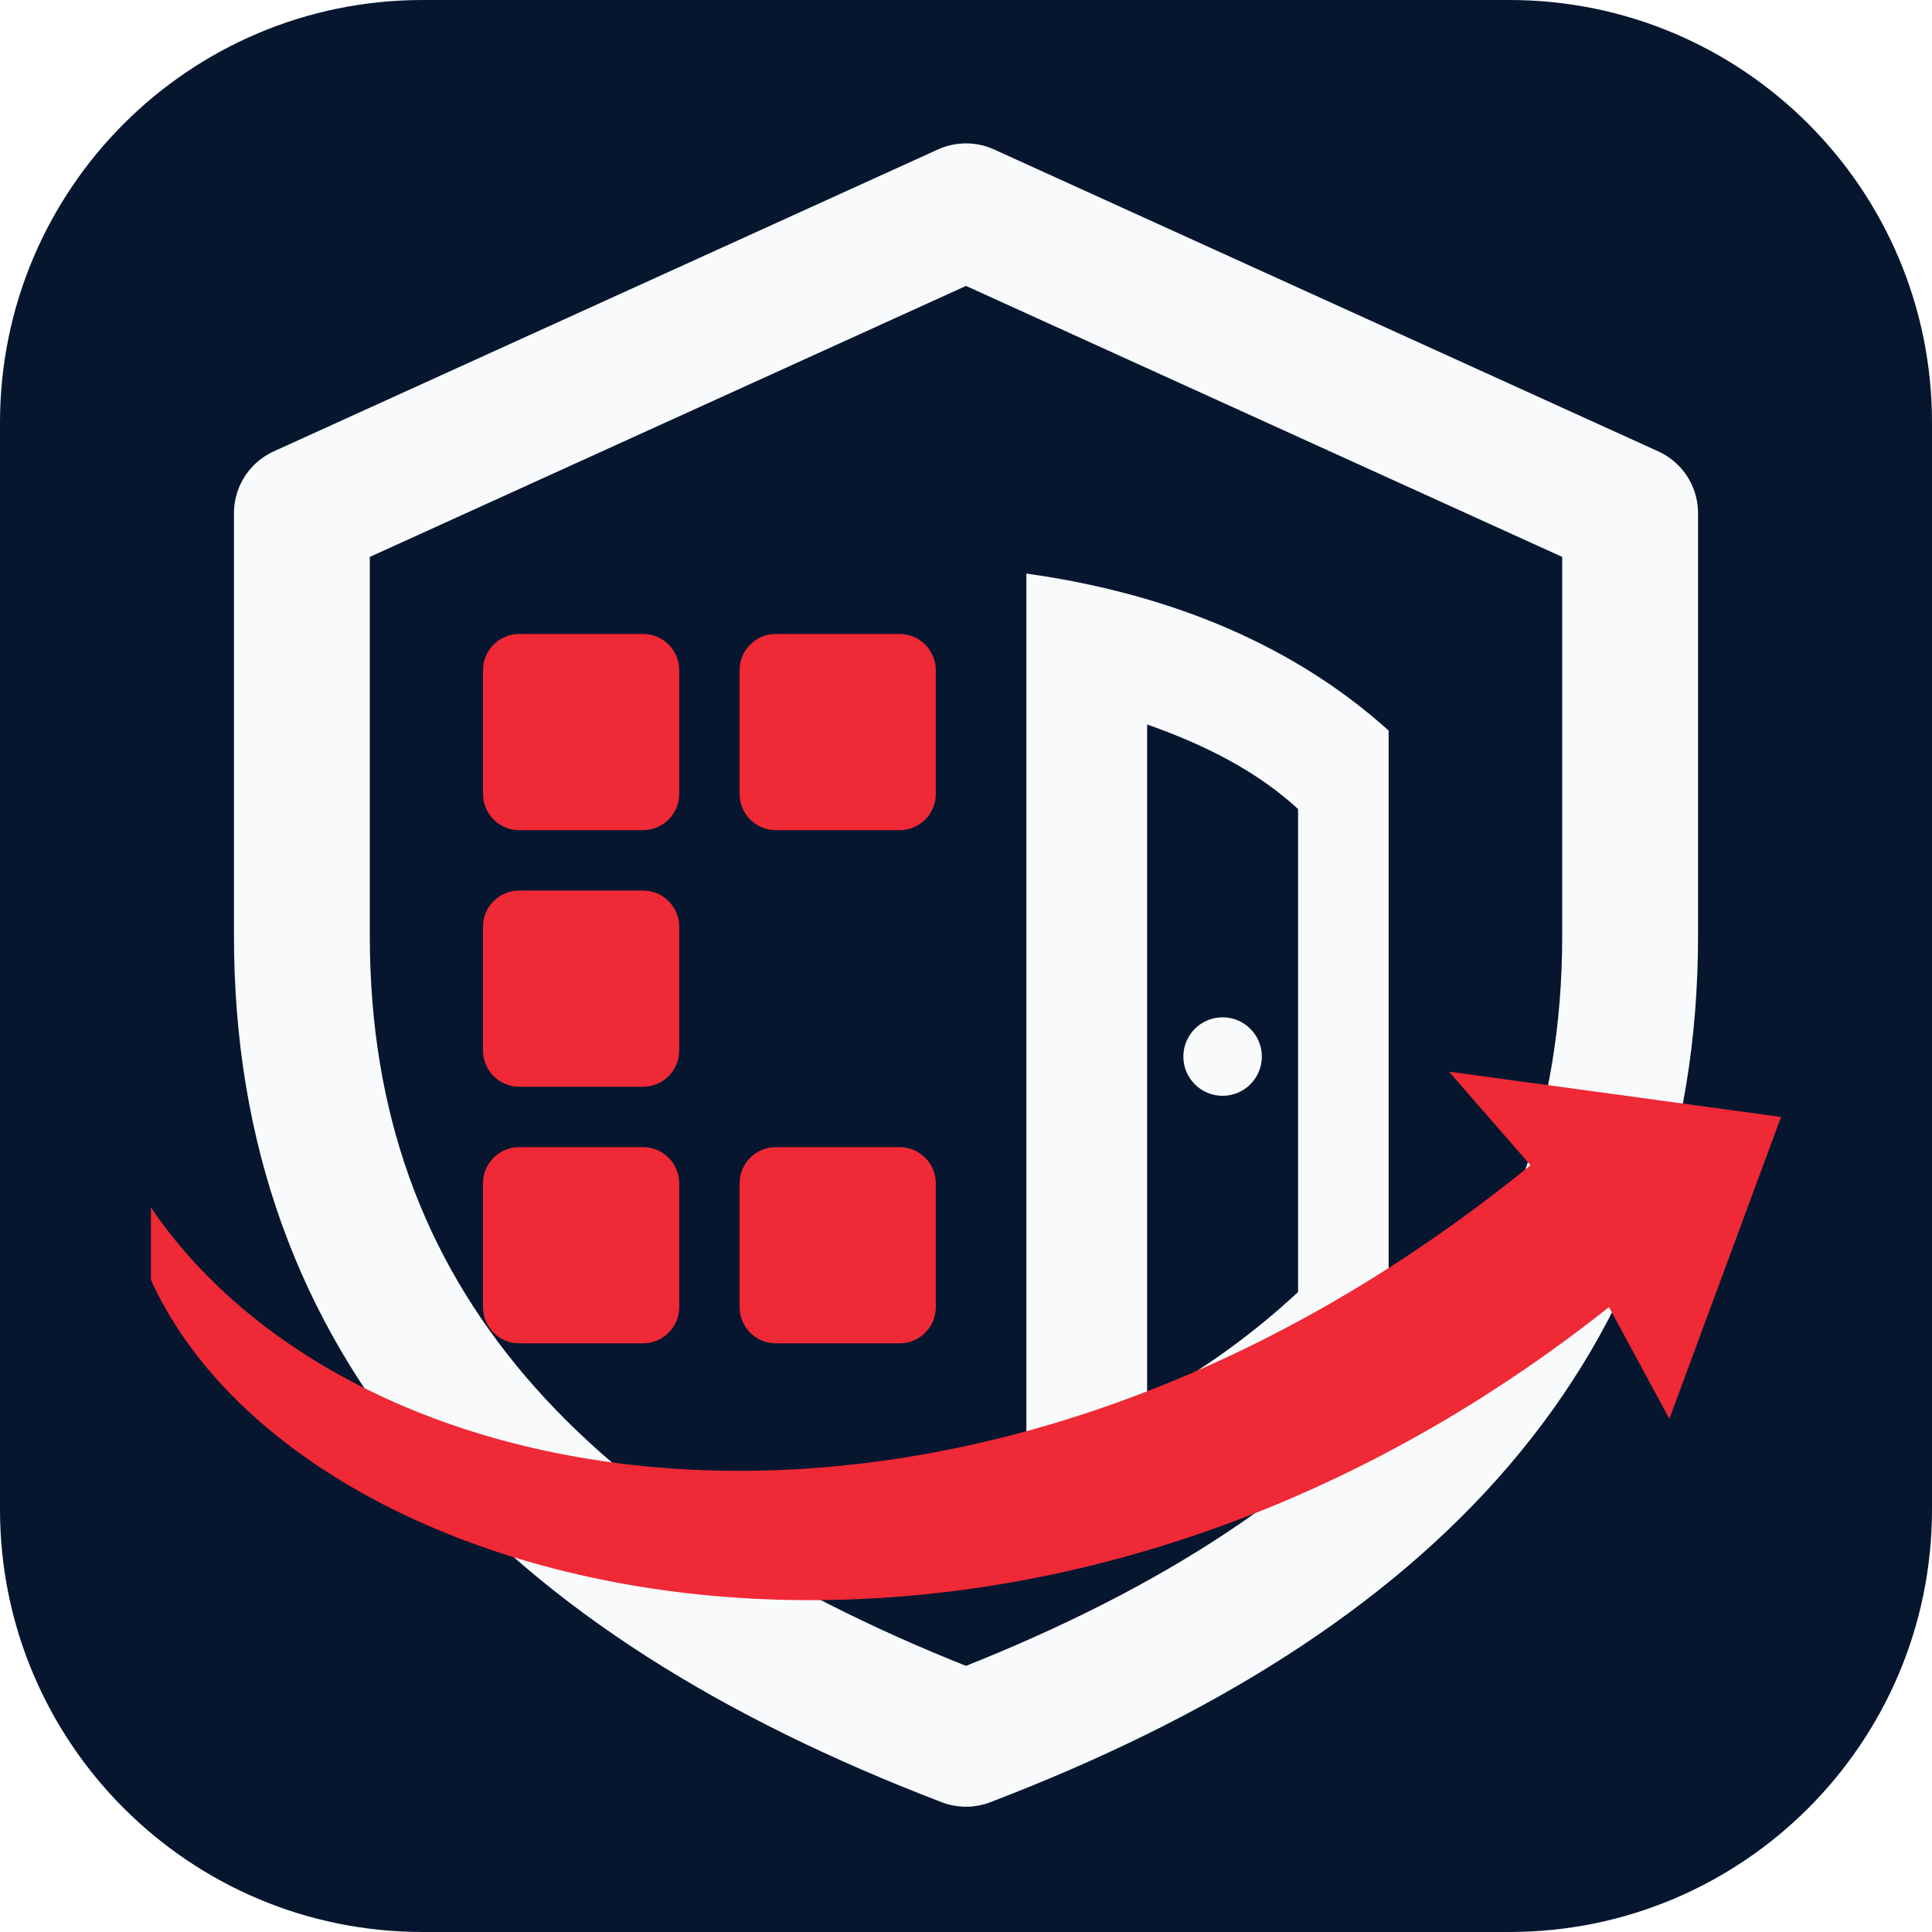
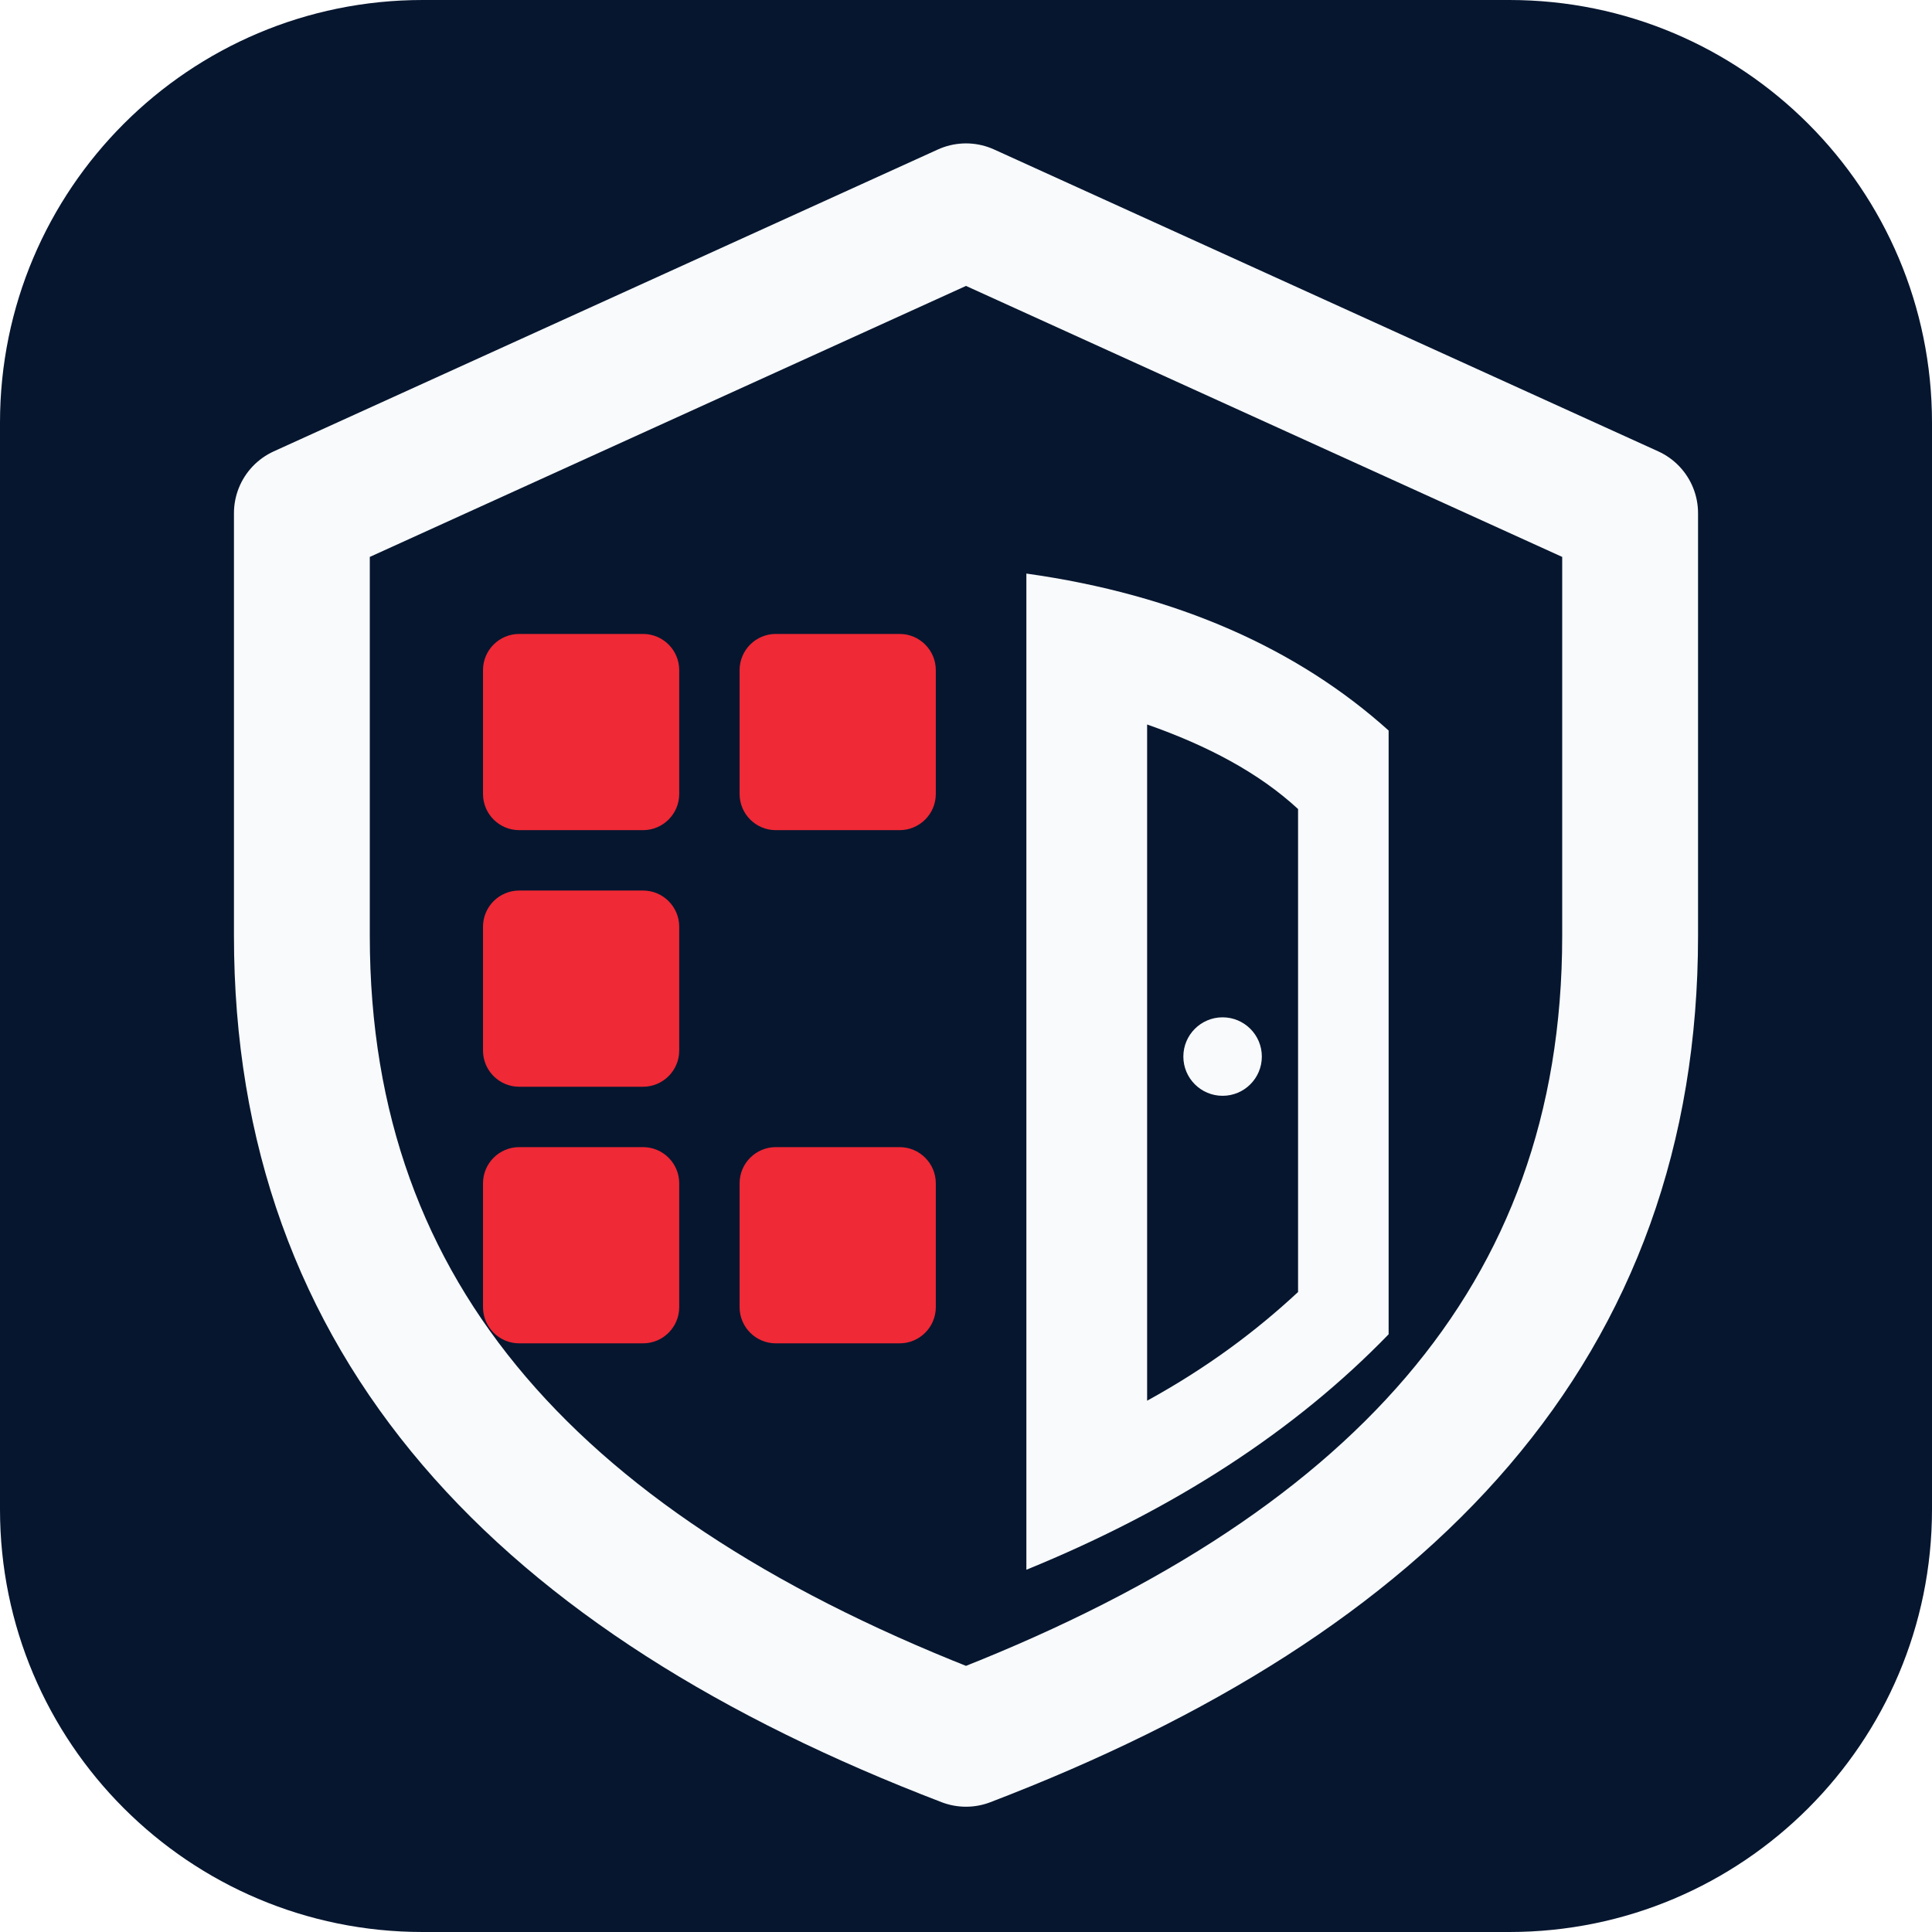
<svg xmlns="http://www.w3.org/2000/svg" viewBox="0 0 64 64">
  <rect width="64" height="64" rx="14" fill="#06162F" />
  <path d="M32 7 54 17v14c0 12.8-7.9 21.2-22 26.6C17.9 52.2 10 43.8 10 31V17L32 7Z" fill="none" stroke="#F8FAFC" stroke-width="4.5" stroke-linejoin="round" />
  <path d="M34 19c5 .7 9 2.5 12 5.2v20c-3.1 3.2-7.1 5.8-12 7.8V19Z" fill="#F8FAFC" />
  <path d="M38 24c2 .7 3.7 1.6 5 2.8v16c-1.4 1.3-3 2.5-5 3.6V24Z" fill="#06162F" />
  <circle cx="40.5" cy="35" r="1.3" fill="#F8FAFC" />
  <g fill="#EF2935">
    <rect x="16" y="21" width="6.5" height="6.5" rx="1.2" />
    <rect x="24.5" y="21" width="6.5" height="6.5" rx="1.2" />
    <rect x="16" y="29.5" width="6.5" height="6.5" rx="1.2" />
    <rect x="16" y="38" width="6.5" height="6.5" rx="1.2" />
    <rect x="24.5" y="38" width="6.5" height="6.5" rx="1.2" />
  </g>
-   <path fill="#EF2935" d="M5 40c7 10.3 27.5 13.4 45.7-1.4L48 35.5 59 37l-3.7 10-2-3.7C33.5 59 10 53.4 5 42.4V40Z" />
</svg>
